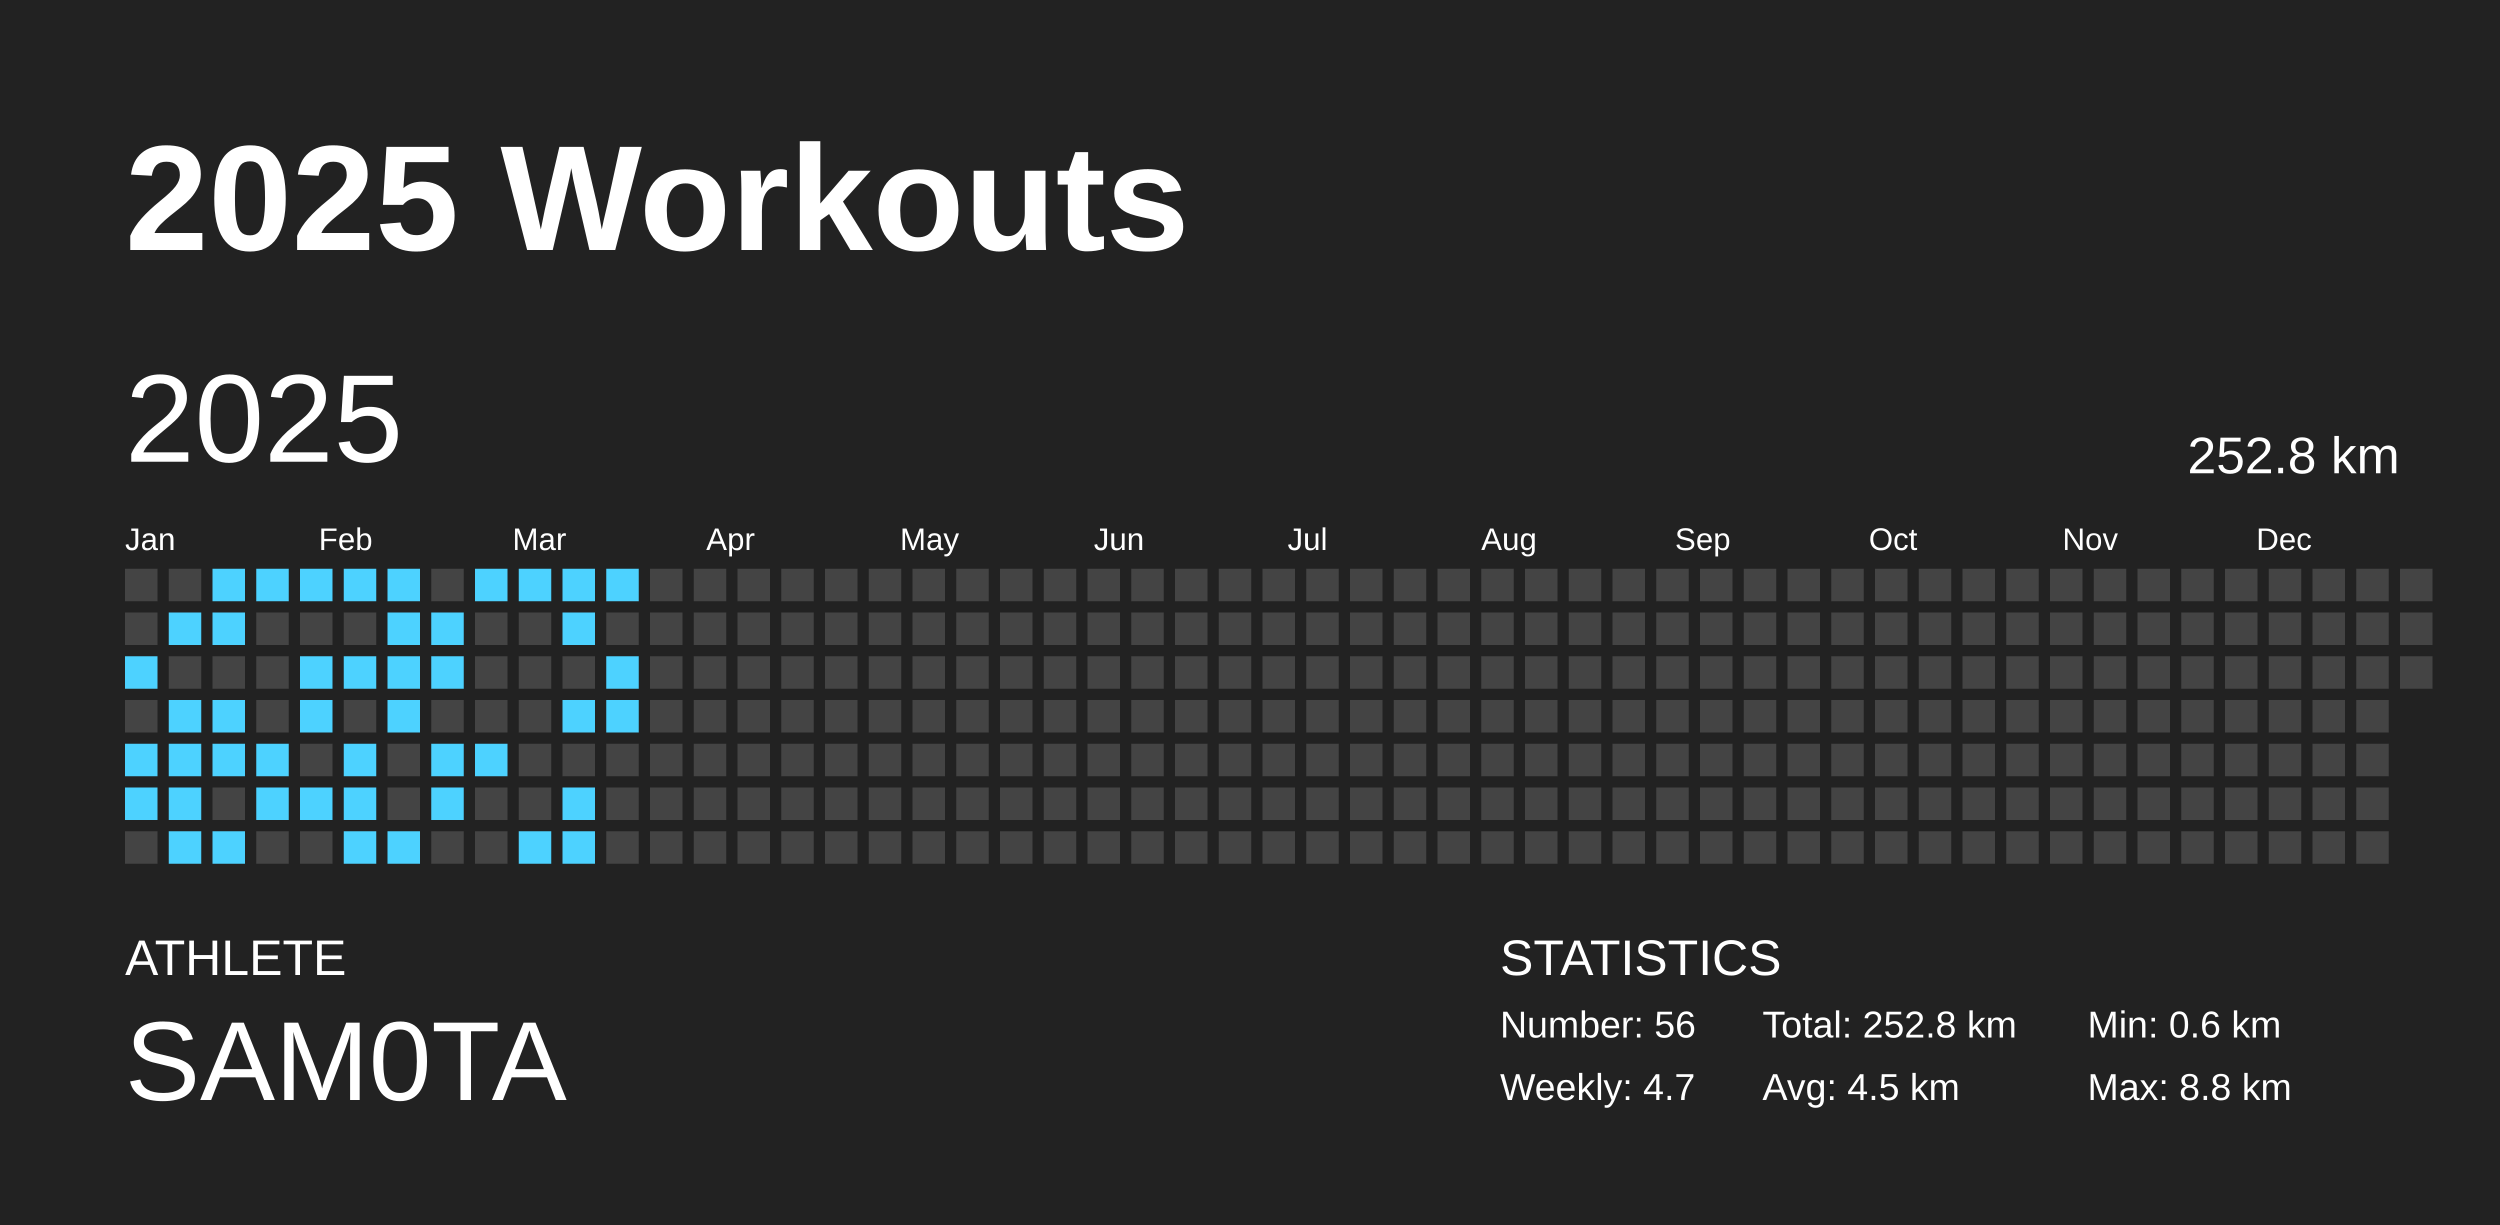
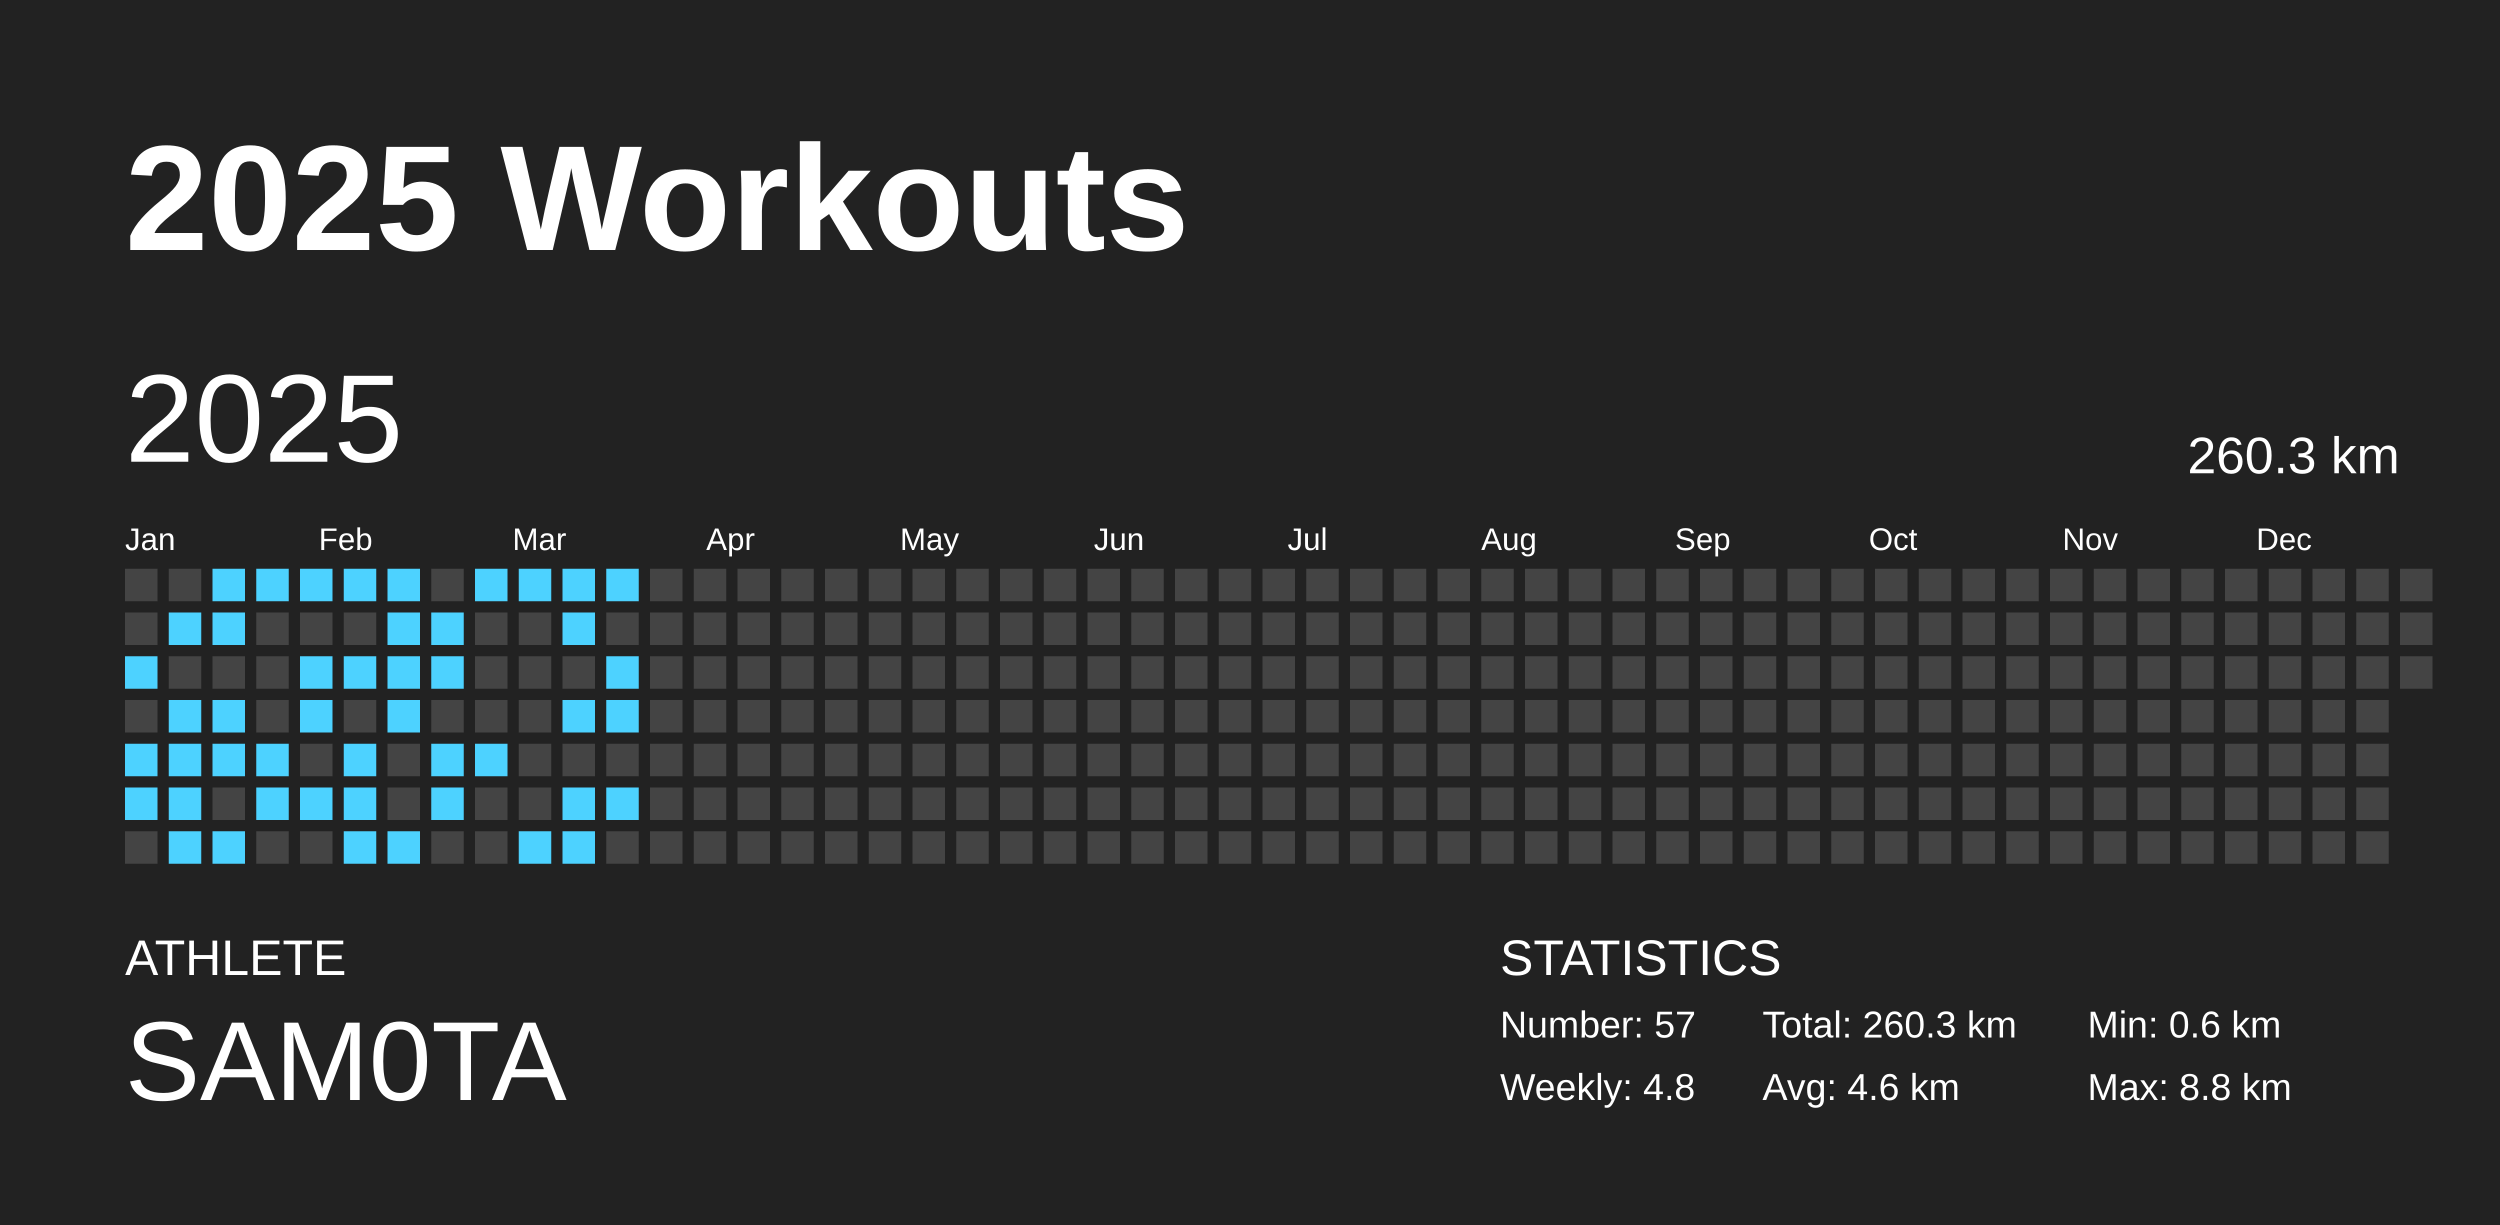
<svg xmlns="http://www.w3.org/2000/svg" baseProfile="full" height="98mm" version="1.1" viewBox="0,0,200,98" width="200mm">
  <defs />
  <rect fill="#222222" height="98" width="200" x="0" y="0" />
  <text fill="#FFFFFF" style="font-size:12px; font-family:Arial; font-weight:bold;" x="10" y="20">2025 Workouts</text>
  <text fill="#FFFFFF" style="font-size:4px; font-family:Arial" x="10" y="78">ATHLETE</text>
  <text fill="#FFFFFF" style="font-size:9px; font-family:Arial" x="10" y="88">SAM0TA</text>
  <text fill="#FFFFFF" style="font-size:4px; font-family:Arial" x="120" y="78">STATISTICS</text>
-   <text fill="#FFFFFF" style="font-size:3px; font-family:Arial" x="120" y="83">Number: 56</text>
-   <text fill="#FFFFFF" style="font-size:3px; font-family:Arial" x="120" y="88">Weekly: 4.7</text>
-   <text fill="#FFFFFF" style="font-size:3px; font-family:Arial" x="141" y="83">Total: 252.8 km</text>
-   <text fill="#FFFFFF" style="font-size:3px; font-family:Arial" x="141" y="88">Avg: 4.5 km</text>
+   <text fill="#FFFFFF" style="font-size:3px; font-family:Arial" x="120" y="83">Number: 57</text>
+   <text fill="#FFFFFF" style="font-size:3px; font-family:Arial" x="120" y="88">Weekly: 4.8</text>
+   <text fill="#FFFFFF" style="font-size:3px; font-family:Arial" x="141" y="83">Total: 260.3 km</text>
+   <text fill="#FFFFFF" style="font-size:3px; font-family:Arial" x="141" y="88">Avg: 4.6 km</text>
  <text fill="#FFFFFF" style="font-size:3px; font-family:Arial" x="167" y="83">Min: 0.6 km</text>
  <text fill="#FFFFFF" style="font-size:3px; font-family:Arial" x="167" y="88">Max: 8.8 km</text>
  <text dominant-baseline="hanging" fill="#FFFFFF" style="font-size:10.0px; font-family:Arial;" x="10" y="30">2025</text>
-   <text dominant-baseline="hanging" fill="#FFFFFF" style="font-size:4.125px; font-family:Arial;" x="175" y="35">252.8 km</text>
+   <text dominant-baseline="hanging" fill="#FFFFFF" style="font-size:4.125px; font-family:Arial;" x="175" y="35">260.3 km</text>
  <text fill="#FFFFFF" style="font-size:2.5px; font-family:Arial" x="10.0" y="44">Jan</text>
  <text fill="#FFFFFF" style="font-size:2.5px; font-family:Arial" x="25.5" y="44">Feb</text>
  <text fill="#FFFFFF" style="font-size:2.5px; font-family:Arial" x="41.0" y="44">Mar</text>
  <text fill="#FFFFFF" style="font-size:2.5px; font-family:Arial" x="56.5" y="44">Apr</text>
  <text fill="#FFFFFF" style="font-size:2.5px; font-family:Arial" x="72.0" y="44">May</text>
  <text fill="#FFFFFF" style="font-size:2.5px; font-family:Arial" x="87.5" y="44">Jun</text>
  <text fill="#FFFFFF" style="font-size:2.5px; font-family:Arial" x="103.0" y="44">Jul</text>
  <text fill="#FFFFFF" style="font-size:2.5px; font-family:Arial" x="118.5" y="44">Aug</text>
  <text fill="#FFFFFF" style="font-size:2.5px; font-family:Arial" x="134.0" y="44">Sep</text>
  <text fill="#FFFFFF" style="font-size:2.5px; font-family:Arial" x="149.5" y="44">Oct</text>
  <text fill="#FFFFFF" style="font-size:2.5px; font-family:Arial" x="165.0" y="44">Nov</text>
  <text fill="#FFFFFF" style="font-size:2.5px; font-family:Arial" x="180.5" y="44">Dec</text>
  <rect fill="#444444" height="2.6" width="2.6" x="10.0" y="45.5" />
  <rect fill="#444444" height="2.6" width="2.6" x="10.0" y="49.0" />
  <rect fill="#4dd2ff" height="2.6" width="2.6" x="10.0" y="52.5" />
  <rect fill="#444444" height="2.6" width="2.6" x="10.0" y="56.0" />
  <rect fill="#4dd2ff" height="2.6" width="2.6" x="10.0" y="59.5" />
  <rect fill="#4dd2ff" height="2.6" width="2.6" x="10.0" y="63.0" />
  <rect fill="#444444" height="2.6" width="2.6" x="10.0" y="66.5" />
  <rect fill="#444444" height="2.6" width="2.6" x="13.5" y="45.5" />
  <rect fill="#4dd2ff" height="2.6" width="2.6" x="13.5" y="49.0" />
  <rect fill="#444444" height="2.6" width="2.6" x="13.5" y="52.5" />
  <rect fill="#4dd2ff" height="2.6" width="2.6" x="13.5" y="56.0" />
  <rect fill="#4dd2ff" height="2.6" width="2.6" x="13.5" y="59.5" />
  <rect fill="#4dd2ff" height="2.6" width="2.6" x="13.5" y="63.0" />
  <rect fill="#4dd2ff" height="2.6" width="2.6" x="13.5" y="66.5" />
  <rect fill="#4dd2ff" height="2.6" width="2.6" x="17.0" y="45.5" />
  <rect fill="#4dd2ff" height="2.6" width="2.6" x="17.0" y="49.0" />
  <rect fill="#444444" height="2.6" width="2.6" x="17.0" y="52.5" />
  <rect fill="#4dd2ff" height="2.6" width="2.6" x="17.0" y="56.0" />
  <rect fill="#4dd2ff" height="2.6" width="2.6" x="17.0" y="59.5" />
  <rect fill="#444444" height="2.6" width="2.6" x="17.0" y="63.0" />
  <rect fill="#4dd2ff" height="2.6" width="2.6" x="17.0" y="66.5" />
  <rect fill="#4dd2ff" height="2.6" width="2.6" x="20.5" y="45.5" />
  <rect fill="#444444" height="2.6" width="2.6" x="20.5" y="49.0" />
  <rect fill="#444444" height="2.6" width="2.6" x="20.5" y="52.5" />
  <rect fill="#444444" height="2.6" width="2.6" x="20.5" y="56.0" />
  <rect fill="#4dd2ff" height="2.6" width="2.6" x="20.5" y="59.5" />
  <rect fill="#4dd2ff" height="2.6" width="2.6" x="20.5" y="63.0" />
  <rect fill="#444444" height="2.6" width="2.6" x="20.5" y="66.5" />
  <rect fill="#4dd2ff" height="2.6" width="2.6" x="24.0" y="45.5" />
  <rect fill="#444444" height="2.6" width="2.6" x="24.0" y="49.0" />
  <rect fill="#4dd2ff" height="2.6" width="2.6" x="24.0" y="52.5" />
  <rect fill="#4dd2ff" height="2.6" width="2.6" x="24.0" y="56.0" />
  <rect fill="#444444" height="2.6" width="2.6" x="24.0" y="59.5" />
  <rect fill="#4dd2ff" height="2.6" width="2.6" x="24.0" y="63.0" />
  <rect fill="#444444" height="2.6" width="2.6" x="24.0" y="66.5" />
  <rect fill="#4dd2ff" height="2.6" width="2.6" x="27.5" y="45.5" />
  <rect fill="#444444" height="2.6" width="2.6" x="27.5" y="49.0" />
  <rect fill="#4dd2ff" height="2.6" width="2.6" x="27.5" y="52.5" />
  <rect fill="#444444" height="2.6" width="2.6" x="27.5" y="56.0" />
  <rect fill="#4dd2ff" height="2.6" width="2.6" x="27.5" y="59.5" />
  <rect fill="#4dd2ff" height="2.6" width="2.6" x="27.5" y="63.0" />
  <rect fill="#4dd2ff" height="2.6" width="2.6" x="27.5" y="66.5" />
  <rect fill="#4dd2ff" height="2.6" width="2.6" x="31.0" y="45.5" />
  <rect fill="#4dd2ff" height="2.6" width="2.6" x="31.0" y="49.0" />
  <rect fill="#4dd2ff" height="2.6" width="2.6" x="31.0" y="52.5" />
  <rect fill="#4dd2ff" height="2.6" width="2.6" x="31.0" y="56.0" />
  <rect fill="#444444" height="2.6" width="2.6" x="31.0" y="59.5" />
  <rect fill="#444444" height="2.6" width="2.6" x="31.0" y="63.0" />
  <rect fill="#4dd2ff" height="2.6" width="2.6" x="31.0" y="66.5" />
  <rect fill="#444444" height="2.6" width="2.6" x="34.5" y="45.5" />
  <rect fill="#4dd2ff" height="2.6" width="2.6" x="34.5" y="49.0" />
  <rect fill="#4dd2ff" height="2.6" width="2.6" x="34.5" y="52.5" />
  <rect fill="#444444" height="2.6" width="2.6" x="34.5" y="56.0" />
  <rect fill="#4dd2ff" height="2.6" width="2.6" x="34.5" y="59.5" />
  <rect fill="#4dd2ff" height="2.6" width="2.6" x="34.5" y="63.0" />
  <rect fill="#444444" height="2.6" width="2.6" x="34.5" y="66.5" />
  <rect fill="#4dd2ff" height="2.6" width="2.6" x="38.0" y="45.5" />
  <rect fill="#444444" height="2.6" width="2.6" x="38.0" y="49.0" />
  <rect fill="#444444" height="2.6" width="2.6" x="38.0" y="52.5" />
  <rect fill="#444444" height="2.6" width="2.6" x="38.0" y="56.0" />
  <rect fill="#4dd2ff" height="2.6" width="2.6" x="38.0" y="59.5" />
  <rect fill="#444444" height="2.6" width="2.6" x="38.0" y="63.0" />
  <rect fill="#444444" height="2.6" width="2.6" x="38.0" y="66.5" />
  <rect fill="#4dd2ff" height="2.6" width="2.6" x="41.5" y="45.5" />
  <rect fill="#444444" height="2.6" width="2.6" x="41.5" y="49.0" />
  <rect fill="#444444" height="2.6" width="2.6" x="41.5" y="52.5" />
  <rect fill="#444444" height="2.6" width="2.6" x="41.5" y="56.0" />
  <rect fill="#444444" height="2.6" width="2.6" x="41.5" y="59.5" />
  <rect fill="#444444" height="2.6" width="2.6" x="41.5" y="63.0" />
  <rect fill="#4dd2ff" height="2.6" width="2.6" x="41.5" y="66.5" />
  <rect fill="#4dd2ff" height="2.6" width="2.6" x="45.0" y="45.5" />
  <rect fill="#4dd2ff" height="2.6" width="2.6" x="45.0" y="49.0" />
  <rect fill="#444444" height="2.6" width="2.6" x="45.0" y="52.5" />
  <rect fill="#4dd2ff" height="2.6" width="2.6" x="45.0" y="56.0" />
  <rect fill="#444444" height="2.6" width="2.6" x="45.0" y="59.5" />
  <rect fill="#4dd2ff" height="2.6" width="2.6" x="45.0" y="63.0" />
  <rect fill="#4dd2ff" height="2.6" width="2.6" x="45.0" y="66.5" />
  <rect fill="#4dd2ff" height="2.6" width="2.6" x="48.5" y="45.5" />
  <rect fill="#444444" height="2.6" width="2.6" x="48.5" y="49.0" />
  <rect fill="#4dd2ff" height="2.6" width="2.6" x="48.5" y="52.5" />
  <rect fill="#4dd2ff" height="2.6" width="2.6" x="48.5" y="56.0" />
  <rect fill="#444444" height="2.6" width="2.6" x="48.5" y="59.5" />
-   <rect fill="#444444" height="2.6" width="2.6" x="48.5" y="63.0" />
+   <rect fill="#4dd2ff" height="2.6" width="2.6" x="48.5" y="63.0" />
  <rect fill="#444444" height="2.6" width="2.6" x="48.5" y="66.5" />
  <rect fill="#444444" height="2.6" width="2.6" x="52.0" y="45.5" />
  <rect fill="#444444" height="2.6" width="2.6" x="52.0" y="49.0" />
  <rect fill="#444444" height="2.6" width="2.6" x="52.0" y="52.5" />
  <rect fill="#444444" height="2.6" width="2.6" x="52.0" y="56.0" />
  <rect fill="#444444" height="2.6" width="2.6" x="52.0" y="59.5" />
  <rect fill="#444444" height="2.6" width="2.6" x="52.0" y="63.0" />
  <rect fill="#444444" height="2.6" width="2.6" x="52.0" y="66.5" />
  <rect fill="#444444" height="2.6" width="2.6" x="55.5" y="45.5" />
  <rect fill="#444444" height="2.6" width="2.6" x="55.5" y="49.0" />
  <rect fill="#444444" height="2.6" width="2.6" x="55.5" y="52.5" />
  <rect fill="#444444" height="2.6" width="2.6" x="55.5" y="56.0" />
  <rect fill="#444444" height="2.6" width="2.6" x="55.5" y="59.5" />
  <rect fill="#444444" height="2.6" width="2.6" x="55.5" y="63.0" />
  <rect fill="#444444" height="2.6" width="2.6" x="55.5" y="66.5" />
  <rect fill="#444444" height="2.6" width="2.6" x="59.0" y="45.5" />
  <rect fill="#444444" height="2.6" width="2.6" x="59.0" y="49.0" />
  <rect fill="#444444" height="2.6" width="2.6" x="59.0" y="52.5" />
  <rect fill="#444444" height="2.6" width="2.6" x="59.0" y="56.0" />
  <rect fill="#444444" height="2.6" width="2.6" x="59.0" y="59.5" />
  <rect fill="#444444" height="2.6" width="2.6" x="59.0" y="63.0" />
  <rect fill="#444444" height="2.6" width="2.6" x="59.0" y="66.5" />
  <rect fill="#444444" height="2.6" width="2.6" x="62.5" y="45.5" />
  <rect fill="#444444" height="2.6" width="2.6" x="62.5" y="49.0" />
  <rect fill="#444444" height="2.6" width="2.6" x="62.5" y="52.5" />
  <rect fill="#444444" height="2.6" width="2.6" x="62.5" y="56.0" />
  <rect fill="#444444" height="2.6" width="2.6" x="62.5" y="59.5" />
  <rect fill="#444444" height="2.6" width="2.6" x="62.5" y="63.0" />
  <rect fill="#444444" height="2.6" width="2.6" x="62.5" y="66.5" />
  <rect fill="#444444" height="2.6" width="2.6" x="66.0" y="45.5" />
  <rect fill="#444444" height="2.6" width="2.6" x="66.0" y="49.0" />
  <rect fill="#444444" height="2.6" width="2.6" x="66.0" y="52.5" />
  <rect fill="#444444" height="2.6" width="2.6" x="66.0" y="56.0" />
  <rect fill="#444444" height="2.6" width="2.6" x="66.0" y="59.5" />
  <rect fill="#444444" height="2.6" width="2.6" x="66.0" y="63.0" />
  <rect fill="#444444" height="2.6" width="2.6" x="66.0" y="66.5" />
  <rect fill="#444444" height="2.6" width="2.6" x="69.5" y="45.5" />
  <rect fill="#444444" height="2.6" width="2.6" x="69.5" y="49.0" />
  <rect fill="#444444" height="2.6" width="2.6" x="69.5" y="52.5" />
  <rect fill="#444444" height="2.6" width="2.6" x="69.5" y="56.0" />
  <rect fill="#444444" height="2.6" width="2.6" x="69.5" y="59.5" />
  <rect fill="#444444" height="2.6" width="2.6" x="69.5" y="63.0" />
  <rect fill="#444444" height="2.6" width="2.6" x="69.5" y="66.5" />
  <rect fill="#444444" height="2.6" width="2.6" x="73.0" y="45.5" />
  <rect fill="#444444" height="2.6" width="2.6" x="73.0" y="49.0" />
  <rect fill="#444444" height="2.6" width="2.6" x="73.0" y="52.5" />
  <rect fill="#444444" height="2.6" width="2.6" x="73.0" y="56.0" />
  <rect fill="#444444" height="2.6" width="2.6" x="73.0" y="59.5" />
  <rect fill="#444444" height="2.6" width="2.6" x="73.0" y="63.0" />
  <rect fill="#444444" height="2.6" width="2.6" x="73.0" y="66.5" />
  <rect fill="#444444" height="2.6" width="2.6" x="76.5" y="45.5" />
  <rect fill="#444444" height="2.6" width="2.6" x="76.5" y="49.0" />
  <rect fill="#444444" height="2.6" width="2.6" x="76.5" y="52.5" />
  <rect fill="#444444" height="2.6" width="2.6" x="76.5" y="56.0" />
  <rect fill="#444444" height="2.6" width="2.6" x="76.5" y="59.5" />
  <rect fill="#444444" height="2.6" width="2.6" x="76.5" y="63.0" />
  <rect fill="#444444" height="2.6" width="2.6" x="76.5" y="66.5" />
  <rect fill="#444444" height="2.6" width="2.6" x="80.0" y="45.5" />
  <rect fill="#444444" height="2.6" width="2.6" x="80.0" y="49.0" />
  <rect fill="#444444" height="2.6" width="2.6" x="80.0" y="52.5" />
  <rect fill="#444444" height="2.6" width="2.6" x="80.0" y="56.0" />
  <rect fill="#444444" height="2.6" width="2.6" x="80.0" y="59.5" />
  <rect fill="#444444" height="2.6" width="2.6" x="80.0" y="63.0" />
  <rect fill="#444444" height="2.6" width="2.6" x="80.0" y="66.5" />
  <rect fill="#444444" height="2.6" width="2.6" x="83.5" y="45.5" />
  <rect fill="#444444" height="2.6" width="2.6" x="83.5" y="49.0" />
  <rect fill="#444444" height="2.6" width="2.6" x="83.5" y="52.5" />
  <rect fill="#444444" height="2.6" width="2.6" x="83.5" y="56.0" />
  <rect fill="#444444" height="2.6" width="2.6" x="83.5" y="59.5" />
  <rect fill="#444444" height="2.6" width="2.6" x="83.5" y="63.0" />
  <rect fill="#444444" height="2.6" width="2.6" x="83.5" y="66.5" />
  <rect fill="#444444" height="2.6" width="2.6" x="87.0" y="45.5" />
  <rect fill="#444444" height="2.6" width="2.6" x="87.0" y="49.0" />
  <rect fill="#444444" height="2.6" width="2.6" x="87.0" y="52.5" />
  <rect fill="#444444" height="2.6" width="2.6" x="87.0" y="56.0" />
  <rect fill="#444444" height="2.6" width="2.6" x="87.0" y="59.5" />
  <rect fill="#444444" height="2.6" width="2.6" x="87.0" y="63.0" />
  <rect fill="#444444" height="2.6" width="2.6" x="87.0" y="66.5" />
  <rect fill="#444444" height="2.6" width="2.6" x="90.5" y="45.5" />
  <rect fill="#444444" height="2.6" width="2.6" x="90.5" y="49.0" />
  <rect fill="#444444" height="2.6" width="2.6" x="90.5" y="52.5" />
  <rect fill="#444444" height="2.6" width="2.6" x="90.5" y="56.0" />
  <rect fill="#444444" height="2.6" width="2.6" x="90.5" y="59.5" />
  <rect fill="#444444" height="2.6" width="2.6" x="90.5" y="63.0" />
  <rect fill="#444444" height="2.6" width="2.6" x="90.5" y="66.5" />
  <rect fill="#444444" height="2.6" width="2.6" x="94.0" y="45.5" />
  <rect fill="#444444" height="2.6" width="2.6" x="94.0" y="49.0" />
  <rect fill="#444444" height="2.6" width="2.6" x="94.0" y="52.5" />
  <rect fill="#444444" height="2.6" width="2.6" x="94.0" y="56.0" />
  <rect fill="#444444" height="2.6" width="2.6" x="94.0" y="59.5" />
  <rect fill="#444444" height="2.6" width="2.6" x="94.0" y="63.0" />
  <rect fill="#444444" height="2.6" width="2.6" x="94.0" y="66.5" />
  <rect fill="#444444" height="2.6" width="2.6" x="97.5" y="45.5" />
  <rect fill="#444444" height="2.6" width="2.6" x="97.5" y="49.0" />
  <rect fill="#444444" height="2.6" width="2.6" x="97.5" y="52.5" />
  <rect fill="#444444" height="2.6" width="2.6" x="97.5" y="56.0" />
  <rect fill="#444444" height="2.6" width="2.6" x="97.5" y="59.5" />
  <rect fill="#444444" height="2.6" width="2.6" x="97.5" y="63.0" />
  <rect fill="#444444" height="2.6" width="2.6" x="97.5" y="66.5" />
  <rect fill="#444444" height="2.6" width="2.6" x="101.0" y="45.5" />
  <rect fill="#444444" height="2.6" width="2.6" x="101.0" y="49.0" />
  <rect fill="#444444" height="2.6" width="2.6" x="101.0" y="52.5" />
  <rect fill="#444444" height="2.6" width="2.6" x="101.0" y="56.0" />
  <rect fill="#444444" height="2.6" width="2.6" x="101.0" y="59.5" />
  <rect fill="#444444" height="2.6" width="2.6" x="101.0" y="63.0" />
  <rect fill="#444444" height="2.6" width="2.6" x="101.0" y="66.5" />
  <rect fill="#444444" height="2.6" width="2.6" x="104.5" y="45.5" />
  <rect fill="#444444" height="2.6" width="2.6" x="104.5" y="49.0" />
  <rect fill="#444444" height="2.6" width="2.6" x="104.5" y="52.5" />
  <rect fill="#444444" height="2.6" width="2.6" x="104.5" y="56.0" />
  <rect fill="#444444" height="2.6" width="2.6" x="104.5" y="59.5" />
  <rect fill="#444444" height="2.6" width="2.6" x="104.5" y="63.0" />
  <rect fill="#444444" height="2.6" width="2.6" x="104.5" y="66.5" />
  <rect fill="#444444" height="2.6" width="2.6" x="108.0" y="45.5" />
  <rect fill="#444444" height="2.6" width="2.6" x="108.0" y="49.0" />
  <rect fill="#444444" height="2.6" width="2.6" x="108.0" y="52.5" />
  <rect fill="#444444" height="2.6" width="2.6" x="108.0" y="56.0" />
  <rect fill="#444444" height="2.6" width="2.6" x="108.0" y="59.5" />
  <rect fill="#444444" height="2.6" width="2.6" x="108.0" y="63.0" />
  <rect fill="#444444" height="2.6" width="2.6" x="108.0" y="66.5" />
  <rect fill="#444444" height="2.6" width="2.6" x="111.5" y="45.5" />
  <rect fill="#444444" height="2.6" width="2.6" x="111.5" y="49.0" />
  <rect fill="#444444" height="2.6" width="2.6" x="111.5" y="52.5" />
  <rect fill="#444444" height="2.6" width="2.6" x="111.5" y="56.0" />
  <rect fill="#444444" height="2.6" width="2.6" x="111.5" y="59.5" />
  <rect fill="#444444" height="2.6" width="2.6" x="111.5" y="63.0" />
  <rect fill="#444444" height="2.6" width="2.6" x="111.5" y="66.5" />
  <rect fill="#444444" height="2.6" width="2.6" x="115.0" y="45.5" />
  <rect fill="#444444" height="2.6" width="2.6" x="115.0" y="49.0" />
  <rect fill="#444444" height="2.6" width="2.6" x="115.0" y="52.5" />
  <rect fill="#444444" height="2.6" width="2.6" x="115.0" y="56.0" />
  <rect fill="#444444" height="2.6" width="2.6" x="115.0" y="59.5" />
  <rect fill="#444444" height="2.6" width="2.6" x="115.0" y="63.0" />
  <rect fill="#444444" height="2.6" width="2.6" x="115.0" y="66.5" />
  <rect fill="#444444" height="2.6" width="2.6" x="118.5" y="45.5" />
  <rect fill="#444444" height="2.6" width="2.6" x="118.5" y="49.0" />
  <rect fill="#444444" height="2.6" width="2.6" x="118.5" y="52.5" />
  <rect fill="#444444" height="2.6" width="2.6" x="118.5" y="56.0" />
  <rect fill="#444444" height="2.6" width="2.6" x="118.5" y="59.5" />
  <rect fill="#444444" height="2.6" width="2.6" x="118.5" y="63.0" />
  <rect fill="#444444" height="2.6" width="2.6" x="118.5" y="66.5" />
  <rect fill="#444444" height="2.6" width="2.6" x="122.0" y="45.5" />
  <rect fill="#444444" height="2.6" width="2.6" x="122.0" y="49.0" />
  <rect fill="#444444" height="2.6" width="2.6" x="122.0" y="52.5" />
  <rect fill="#444444" height="2.6" width="2.6" x="122.0" y="56.0" />
  <rect fill="#444444" height="2.6" width="2.6" x="122.0" y="59.5" />
  <rect fill="#444444" height="2.6" width="2.6" x="122.0" y="63.0" />
  <rect fill="#444444" height="2.6" width="2.6" x="122.0" y="66.5" />
  <rect fill="#444444" height="2.6" width="2.6" x="125.5" y="45.5" />
  <rect fill="#444444" height="2.6" width="2.6" x="125.5" y="49.0" />
  <rect fill="#444444" height="2.6" width="2.6" x="125.5" y="52.5" />
  <rect fill="#444444" height="2.6" width="2.6" x="125.5" y="56.0" />
  <rect fill="#444444" height="2.6" width="2.6" x="125.5" y="59.5" />
  <rect fill="#444444" height="2.6" width="2.6" x="125.5" y="63.0" />
  <rect fill="#444444" height="2.6" width="2.6" x="125.5" y="66.5" />
  <rect fill="#444444" height="2.6" width="2.6" x="129.0" y="45.5" />
  <rect fill="#444444" height="2.6" width="2.6" x="129.0" y="49.0" />
  <rect fill="#444444" height="2.6" width="2.6" x="129.0" y="52.5" />
  <rect fill="#444444" height="2.6" width="2.6" x="129.0" y="56.0" />
  <rect fill="#444444" height="2.6" width="2.6" x="129.0" y="59.5" />
  <rect fill="#444444" height="2.6" width="2.6" x="129.0" y="63.0" />
  <rect fill="#444444" height="2.6" width="2.6" x="129.0" y="66.5" />
  <rect fill="#444444" height="2.6" width="2.6" x="132.5" y="45.5" />
  <rect fill="#444444" height="2.6" width="2.6" x="132.5" y="49.0" />
  <rect fill="#444444" height="2.6" width="2.6" x="132.5" y="52.5" />
  <rect fill="#444444" height="2.6" width="2.6" x="132.5" y="56.0" />
  <rect fill="#444444" height="2.6" width="2.6" x="132.5" y="59.5" />
  <rect fill="#444444" height="2.6" width="2.6" x="132.5" y="63.0" />
  <rect fill="#444444" height="2.6" width="2.6" x="132.5" y="66.5" />
  <rect fill="#444444" height="2.6" width="2.6" x="136.0" y="45.5" />
  <rect fill="#444444" height="2.6" width="2.6" x="136.0" y="49.0" />
  <rect fill="#444444" height="2.6" width="2.6" x="136.0" y="52.5" />
  <rect fill="#444444" height="2.6" width="2.6" x="136.0" y="56.0" />
  <rect fill="#444444" height="2.6" width="2.6" x="136.0" y="59.5" />
  <rect fill="#444444" height="2.6" width="2.6" x="136.0" y="63.0" />
  <rect fill="#444444" height="2.6" width="2.6" x="136.0" y="66.5" />
  <rect fill="#444444" height="2.6" width="2.6" x="139.5" y="45.5" />
  <rect fill="#444444" height="2.6" width="2.6" x="139.5" y="49.0" />
  <rect fill="#444444" height="2.6" width="2.6" x="139.5" y="52.5" />
  <rect fill="#444444" height="2.6" width="2.6" x="139.5" y="56.0" />
  <rect fill="#444444" height="2.6" width="2.6" x="139.5" y="59.5" />
  <rect fill="#444444" height="2.6" width="2.6" x="139.5" y="63.0" />
  <rect fill="#444444" height="2.6" width="2.6" x="139.5" y="66.5" />
  <rect fill="#444444" height="2.6" width="2.6" x="143.0" y="45.5" />
  <rect fill="#444444" height="2.6" width="2.6" x="143.0" y="49.0" />
  <rect fill="#444444" height="2.6" width="2.6" x="143.0" y="52.5" />
  <rect fill="#444444" height="2.6" width="2.6" x="143.0" y="56.0" />
  <rect fill="#444444" height="2.6" width="2.6" x="143.0" y="59.5" />
  <rect fill="#444444" height="2.6" width="2.6" x="143.0" y="63.0" />
  <rect fill="#444444" height="2.6" width="2.6" x="143.0" y="66.5" />
  <rect fill="#444444" height="2.6" width="2.6" x="146.5" y="45.5" />
  <rect fill="#444444" height="2.6" width="2.6" x="146.5" y="49.0" />
  <rect fill="#444444" height="2.6" width="2.6" x="146.5" y="52.5" />
  <rect fill="#444444" height="2.6" width="2.6" x="146.5" y="56.0" />
  <rect fill="#444444" height="2.6" width="2.6" x="146.5" y="59.5" />
  <rect fill="#444444" height="2.6" width="2.6" x="146.5" y="63.0" />
  <rect fill="#444444" height="2.6" width="2.6" x="146.5" y="66.5" />
  <rect fill="#444444" height="2.6" width="2.6" x="150.0" y="45.5" />
  <rect fill="#444444" height="2.6" width="2.6" x="150.0" y="49.0" />
  <rect fill="#444444" height="2.6" width="2.6" x="150.0" y="52.5" />
  <rect fill="#444444" height="2.6" width="2.6" x="150.0" y="56.0" />
  <rect fill="#444444" height="2.6" width="2.6" x="150.0" y="59.5" />
  <rect fill="#444444" height="2.6" width="2.6" x="150.0" y="63.0" />
  <rect fill="#444444" height="2.6" width="2.6" x="150.0" y="66.5" />
  <rect fill="#444444" height="2.6" width="2.6" x="153.5" y="45.5" />
  <rect fill="#444444" height="2.6" width="2.6" x="153.5" y="49.0" />
  <rect fill="#444444" height="2.6" width="2.6" x="153.5" y="52.5" />
  <rect fill="#444444" height="2.6" width="2.6" x="153.5" y="56.0" />
  <rect fill="#444444" height="2.6" width="2.6" x="153.5" y="59.5" />
  <rect fill="#444444" height="2.6" width="2.6" x="153.5" y="63.0" />
  <rect fill="#444444" height="2.6" width="2.6" x="153.5" y="66.5" />
  <rect fill="#444444" height="2.6" width="2.6" x="157.0" y="45.5" />
  <rect fill="#444444" height="2.6" width="2.6" x="157.0" y="49.0" />
  <rect fill="#444444" height="2.6" width="2.6" x="157.0" y="52.5" />
  <rect fill="#444444" height="2.6" width="2.6" x="157.0" y="56.0" />
  <rect fill="#444444" height="2.6" width="2.6" x="157.0" y="59.5" />
  <rect fill="#444444" height="2.6" width="2.6" x="157.0" y="63.0" />
  <rect fill="#444444" height="2.6" width="2.6" x="157.0" y="66.5" />
  <rect fill="#444444" height="2.6" width="2.6" x="160.5" y="45.5" />
  <rect fill="#444444" height="2.6" width="2.6" x="160.5" y="49.0" />
  <rect fill="#444444" height="2.6" width="2.6" x="160.5" y="52.5" />
  <rect fill="#444444" height="2.6" width="2.6" x="160.5" y="56.0" />
  <rect fill="#444444" height="2.6" width="2.6" x="160.5" y="59.5" />
  <rect fill="#444444" height="2.6" width="2.6" x="160.5" y="63.0" />
  <rect fill="#444444" height="2.6" width="2.6" x="160.5" y="66.5" />
  <rect fill="#444444" height="2.6" width="2.6" x="164.0" y="45.5" />
  <rect fill="#444444" height="2.6" width="2.6" x="164.0" y="49.0" />
  <rect fill="#444444" height="2.6" width="2.6" x="164.0" y="52.5" />
  <rect fill="#444444" height="2.6" width="2.6" x="164.0" y="56.0" />
  <rect fill="#444444" height="2.6" width="2.6" x="164.0" y="59.5" />
  <rect fill="#444444" height="2.6" width="2.6" x="164.0" y="63.0" />
  <rect fill="#444444" height="2.6" width="2.6" x="164.0" y="66.5" />
  <rect fill="#444444" height="2.6" width="2.6" x="167.5" y="45.5" />
  <rect fill="#444444" height="2.6" width="2.6" x="167.5" y="49.0" />
  <rect fill="#444444" height="2.6" width="2.6" x="167.5" y="52.5" />
  <rect fill="#444444" height="2.6" width="2.6" x="167.5" y="56.0" />
  <rect fill="#444444" height="2.6" width="2.6" x="167.5" y="59.5" />
  <rect fill="#444444" height="2.6" width="2.6" x="167.5" y="63.0" />
  <rect fill="#444444" height="2.6" width="2.6" x="167.5" y="66.5" />
  <rect fill="#444444" height="2.6" width="2.6" x="171.0" y="45.5" />
  <rect fill="#444444" height="2.6" width="2.6" x="171.0" y="49.0" />
  <rect fill="#444444" height="2.6" width="2.6" x="171.0" y="52.5" />
  <rect fill="#444444" height="2.6" width="2.6" x="171.0" y="56.0" />
  <rect fill="#444444" height="2.6" width="2.6" x="171.0" y="59.5" />
  <rect fill="#444444" height="2.6" width="2.6" x="171.0" y="63.0" />
  <rect fill="#444444" height="2.6" width="2.6" x="171.0" y="66.5" />
  <rect fill="#444444" height="2.6" width="2.6" x="174.5" y="45.5" />
  <rect fill="#444444" height="2.6" width="2.6" x="174.5" y="49.0" />
  <rect fill="#444444" height="2.6" width="2.6" x="174.5" y="52.5" />
  <rect fill="#444444" height="2.6" width="2.6" x="174.5" y="56.0" />
  <rect fill="#444444" height="2.6" width="2.6" x="174.5" y="59.5" />
  <rect fill="#444444" height="2.6" width="2.6" x="174.5" y="63.0" />
  <rect fill="#444444" height="2.6" width="2.6" x="174.5" y="66.5" />
  <rect fill="#444444" height="2.6" width="2.6" x="178.0" y="45.5" />
  <rect fill="#444444" height="2.6" width="2.6" x="178.0" y="49.0" />
  <rect fill="#444444" height="2.6" width="2.6" x="178.0" y="52.5" />
  <rect fill="#444444" height="2.6" width="2.6" x="178.0" y="56.0" />
  <rect fill="#444444" height="2.6" width="2.6" x="178.0" y="59.5" />
  <rect fill="#444444" height="2.6" width="2.6" x="178.0" y="63.0" />
  <rect fill="#444444" height="2.6" width="2.6" x="178.0" y="66.5" />
  <rect fill="#444444" height="2.6" width="2.6" x="181.5" y="45.5" />
  <rect fill="#444444" height="2.6" width="2.6" x="181.5" y="49.0" />
  <rect fill="#444444" height="2.6" width="2.6" x="181.5" y="52.5" />
  <rect fill="#444444" height="2.6" width="2.6" x="181.5" y="56.0" />
  <rect fill="#444444" height="2.6" width="2.6" x="181.5" y="59.5" />
  <rect fill="#444444" height="2.6" width="2.6" x="181.5" y="63.0" />
  <rect fill="#444444" height="2.6" width="2.6" x="181.5" y="66.5" />
  <rect fill="#444444" height="2.6" width="2.6" x="185.0" y="45.5" />
  <rect fill="#444444" height="2.6" width="2.6" x="185.0" y="49.0" />
  <rect fill="#444444" height="2.6" width="2.6" x="185.0" y="52.5" />
  <rect fill="#444444" height="2.6" width="2.6" x="185.0" y="56.0" />
  <rect fill="#444444" height="2.6" width="2.6" x="185.0" y="59.5" />
  <rect fill="#444444" height="2.6" width="2.6" x="185.0" y="63.0" />
  <rect fill="#444444" height="2.6" width="2.6" x="185.0" y="66.5" />
  <rect fill="#444444" height="2.6" width="2.6" x="188.5" y="45.5" />
  <rect fill="#444444" height="2.6" width="2.6" x="188.5" y="49.0" />
  <rect fill="#444444" height="2.6" width="2.6" x="188.5" y="52.5" />
  <rect fill="#444444" height="2.6" width="2.6" x="188.5" y="56.0" />
  <rect fill="#444444" height="2.6" width="2.6" x="188.5" y="59.5" />
  <rect fill="#444444" height="2.6" width="2.6" x="188.5" y="63.0" />
  <rect fill="#444444" height="2.6" width="2.6" x="188.5" y="66.5" />
  <rect fill="#444444" height="2.6" width="2.6" x="192.0" y="45.5" />
  <rect fill="#444444" height="2.6" width="2.6" x="192.0" y="49.0" />
  <rect fill="#444444" height="2.6" width="2.6" x="192.0" y="52.5" />
</svg>
